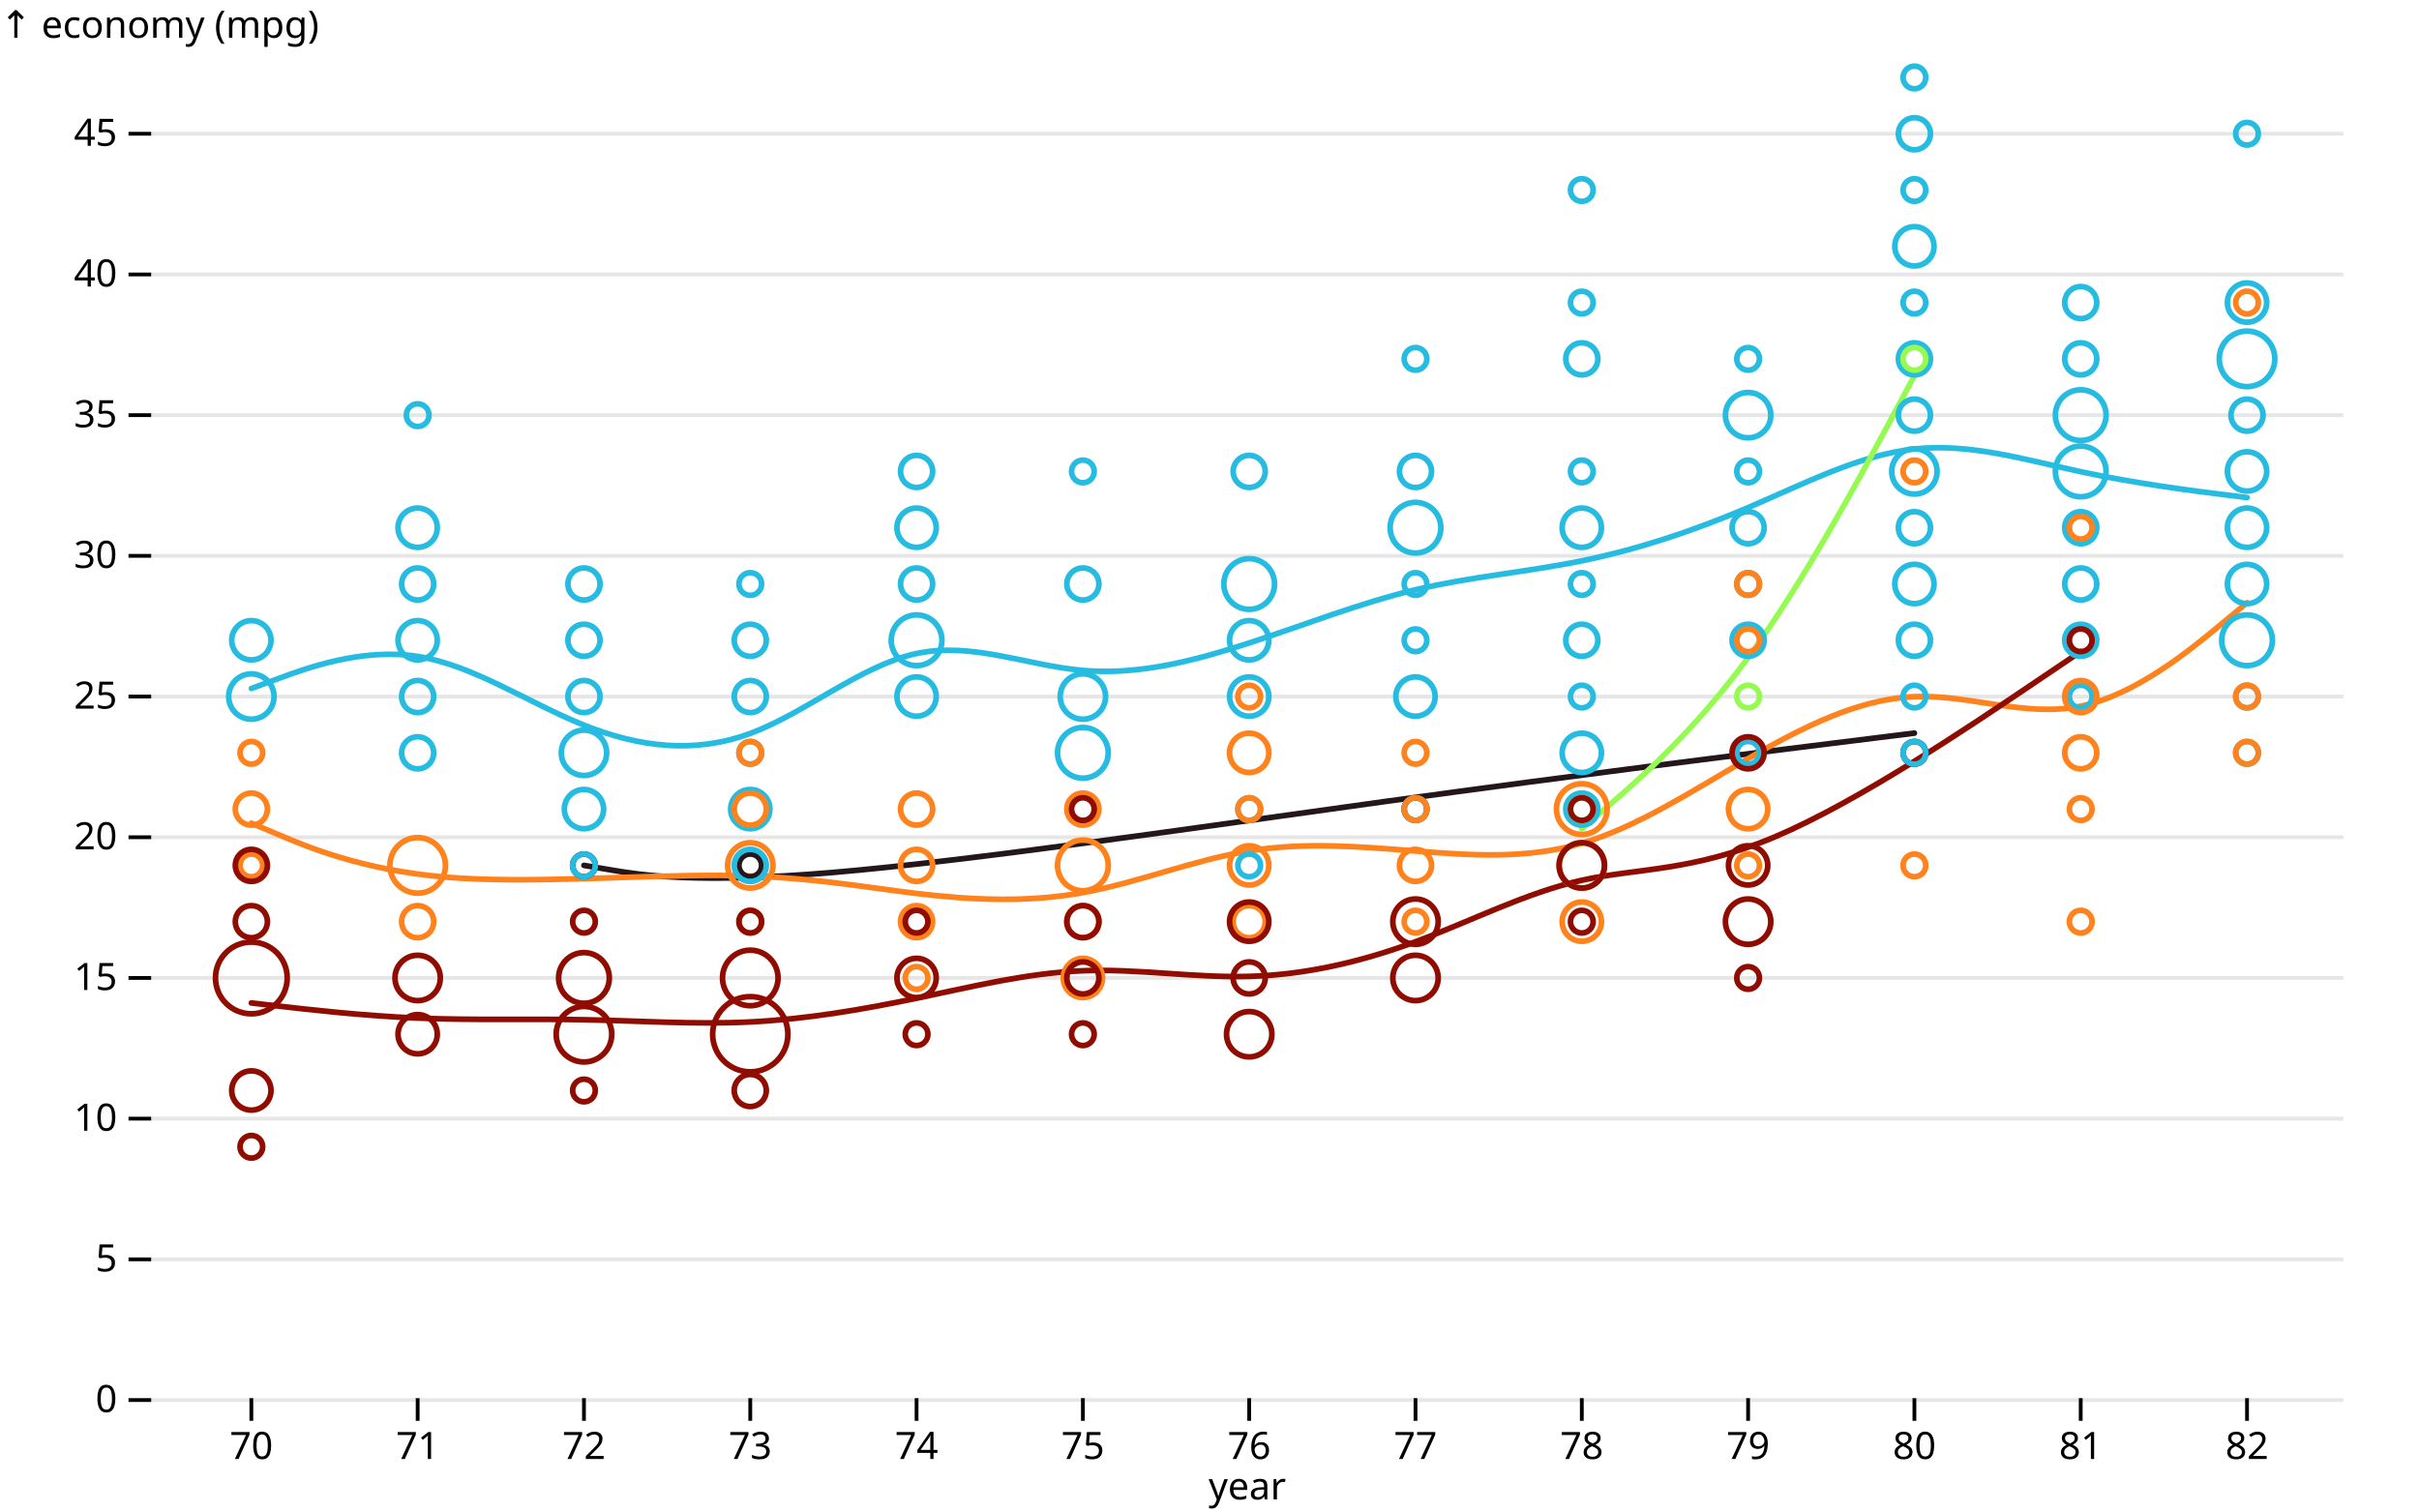
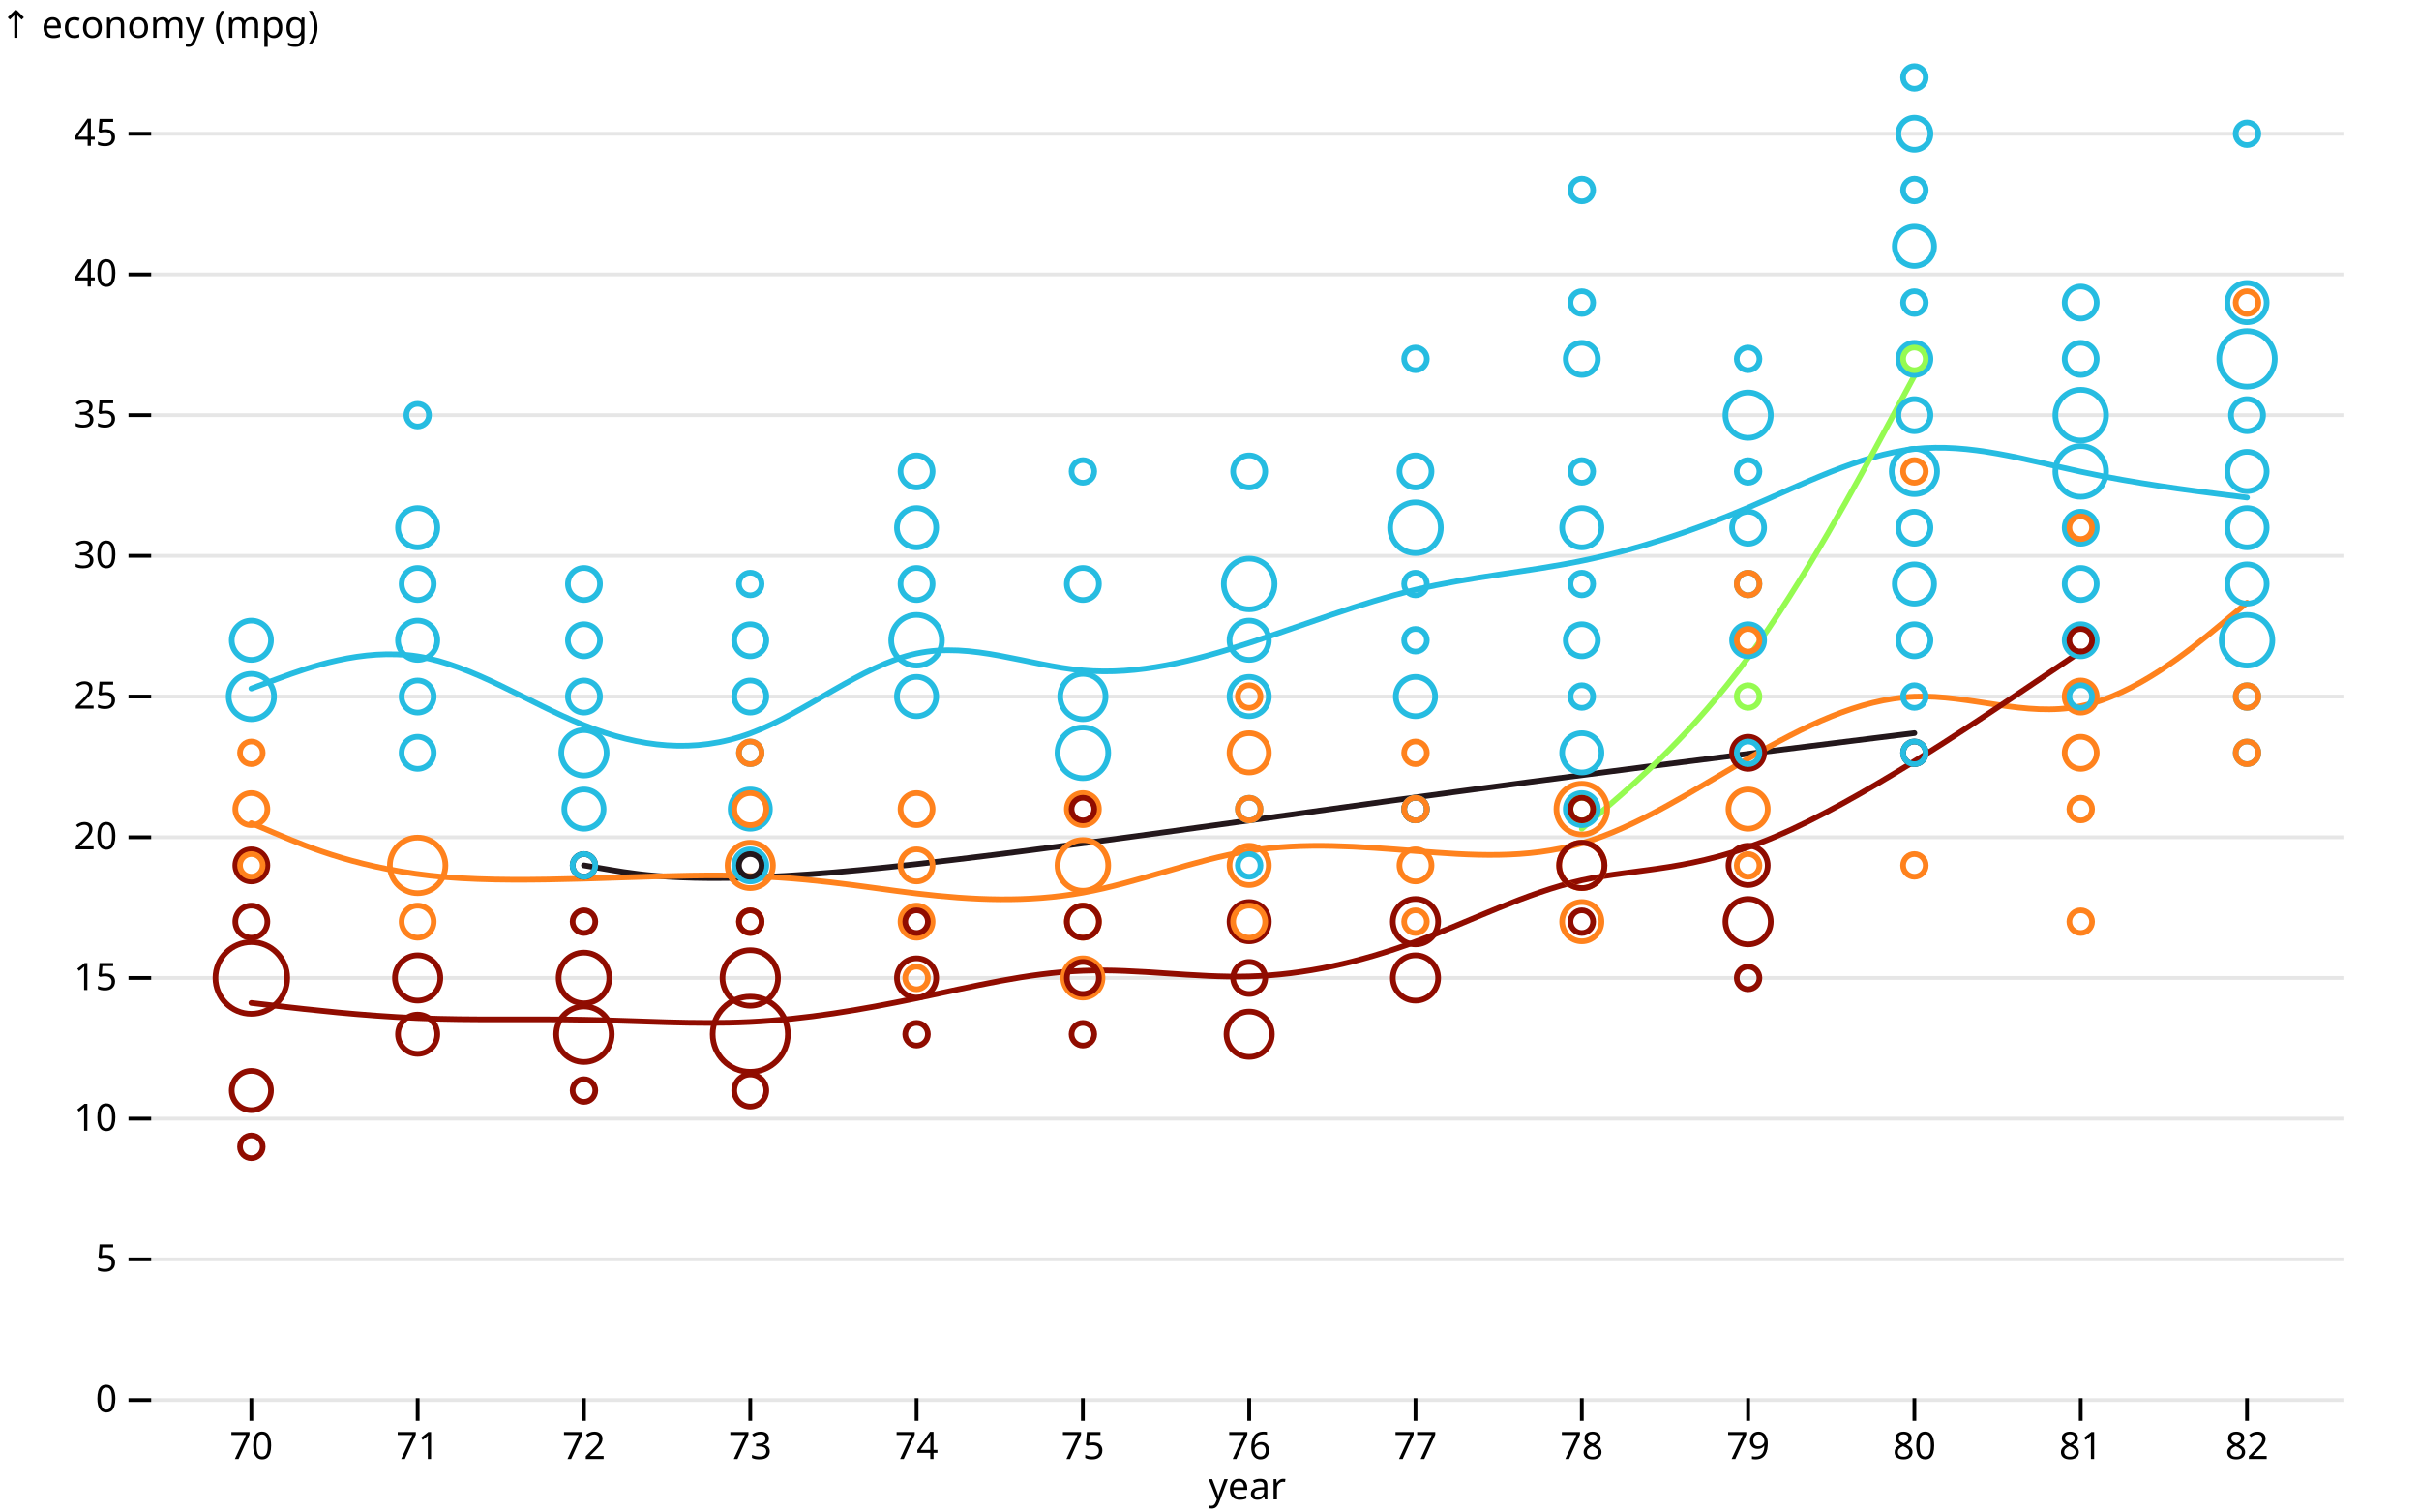
<svg xmlns="http://www.w3.org/2000/svg" class="plot" fill="currentColor" font-family="system-ui, sans-serif" font-size="10" text-anchor="middle" width="640" height="400" viewBox="0 0 640 400">
  <style>
    .plot {
      display: block;
      background: white;
      height: auto;
      height: intrinsic;
      max-width: 100%;
    }

    .plot text,
    .plot tspan {
      white-space: pre;
    }
  </style>
  <g aria-label="y-axis" aria-description="↑ economy (mpg)" transform="translate(40,0)" fill="none" text-anchor="end" font-variant="tabular-nums">
    <g class="tick" opacity="1" transform="translate(0,370.5)">
      <line stroke="currentColor" x2="-6" />
      <line stroke="currentColor" x2="580" stroke-opacity="0.1" />
      <text fill="currentColor" x="-9" dy="0.32em">0</text>
    </g>
    <g class="tick" opacity="1" transform="translate(0,333.266)">
      <line stroke="currentColor" x2="-6" />
      <line stroke="currentColor" x2="580" stroke-opacity="0.1" />
      <text fill="currentColor" x="-9" dy="0.32em">5</text>
    </g>
    <g class="tick" opacity="1" transform="translate(0,296.0319)">
      <line stroke="currentColor" x2="-6" />
      <line stroke="currentColor" x2="580" stroke-opacity="0.1" />
      <text fill="currentColor" x="-9" dy="0.32em">10</text>
    </g>
    <g class="tick" opacity="1" transform="translate(0,258.7979)">
      <line stroke="currentColor" x2="-6" />
      <line stroke="currentColor" x2="580" stroke-opacity="0.1" />
      <text fill="currentColor" x="-9" dy="0.32em">15</text>
    </g>
    <g class="tick" opacity="1" transform="translate(0,221.5638)">
      <line stroke="currentColor" x2="-6" />
      <line stroke="currentColor" x2="580" stroke-opacity="0.1" />
      <text fill="currentColor" x="-9" dy="0.32em">20</text>
    </g>
    <g class="tick" opacity="1" transform="translate(0,184.3298)">
      <line stroke="currentColor" x2="-6" />
      <line stroke="currentColor" x2="580" stroke-opacity="0.1" />
      <text fill="currentColor" x="-9" dy="0.32em">25</text>
    </g>
    <g class="tick" opacity="1" transform="translate(0,147.0957)">
      <line stroke="currentColor" x2="-6" />
      <line stroke="currentColor" x2="580" stroke-opacity="0.1" />
      <text fill="currentColor" x="-9" dy="0.32em">30</text>
    </g>
    <g class="tick" opacity="1" transform="translate(0,109.8617)">
      <line stroke="currentColor" x2="-6" />
      <line stroke="currentColor" x2="580" stroke-opacity="0.1" />
      <text fill="currentColor" x="-9" dy="0.32em">35</text>
    </g>
    <g class="tick" opacity="1" transform="translate(0,72.62766)">
      <line stroke="currentColor" x2="-6" />
      <line stroke="currentColor" x2="580" stroke-opacity="0.1" />
      <text fill="currentColor" x="-9" dy="0.32em">40</text>
    </g>
    <g class="tick" opacity="1" transform="translate(0,35.39362)">
      <line stroke="currentColor" x2="-6" />
      <line stroke="currentColor" x2="580" stroke-opacity="0.1" />
      <text fill="currentColor" x="-9" dy="0.32em">45</text>
    </g>
    <text fill="currentColor" transform="translate(-40,20)" dy="-1em" text-anchor="start">↑ economy (mpg)</text>
  </g>
  <g aria-label="x-axis" aria-description="year" transform="translate(0,370)" fill="none" text-anchor="middle">
    <g class="tick" opacity="1" transform="translate(66.5,0)">
      <line stroke="currentColor" y2="6" />
      <text fill="currentColor" y="9" dy="0.71em">70</text>
    </g>
    <g class="tick" opacity="1" transform="translate(110.5,0)">
      <line stroke="currentColor" y2="6" />
      <text fill="currentColor" y="9" dy="0.71em">71</text>
    </g>
    <g class="tick" opacity="1" transform="translate(154.5,0)">
      <line stroke="currentColor" y2="6" />
      <text fill="currentColor" y="9" dy="0.71em">72</text>
    </g>
    <g class="tick" opacity="1" transform="translate(198.5,0)">
      <line stroke="currentColor" y2="6" />
      <text fill="currentColor" y="9" dy="0.71em">73</text>
    </g>
    <g class="tick" opacity="1" transform="translate(242.5,0)">
      <line stroke="currentColor" y2="6" />
      <text fill="currentColor" y="9" dy="0.71em">74</text>
    </g>
    <g class="tick" opacity="1" transform="translate(286.5,0)">
      <line stroke="currentColor" y2="6" />
      <text fill="currentColor" y="9" dy="0.71em">75</text>
    </g>
    <g class="tick" opacity="1" transform="translate(330.5,0)">
      <line stroke="currentColor" y2="6" />
      <text fill="currentColor" y="9" dy="0.71em">76</text>
    </g>
    <g class="tick" opacity="1" transform="translate(374.5,0)">
      <line stroke="currentColor" y2="6" />
      <text fill="currentColor" y="9" dy="0.71em">77</text>
    </g>
    <g class="tick" opacity="1" transform="translate(418.5,0)">
      <line stroke="currentColor" y2="6" />
      <text fill="currentColor" y="9" dy="0.71em">78</text>
    </g>
    <g class="tick" opacity="1" transform="translate(462.5,0)">
      <line stroke="currentColor" y2="6" />
      <text fill="currentColor" y="9" dy="0.71em">79</text>
    </g>
    <g class="tick" opacity="1" transform="translate(506.5,0)">
      <line stroke="currentColor" y2="6" />
      <text fill="currentColor" y="9" dy="0.71em">80</text>
    </g>
    <g class="tick" opacity="1" transform="translate(550.5,0)">
      <line stroke="currentColor" y2="6" />
      <text fill="currentColor" y="9" dy="0.71em">81</text>
    </g>
    <g class="tick" opacity="1" transform="translate(594.5,0)">
      <line stroke="currentColor" y2="6" />
      <text fill="currentColor" y="9" dy="0.71em">82</text>
    </g>
    <text fill="currentColor" transform="translate(330,30)" dy="-0.32em" text-anchor="middle">year</text>
  </g>
  <g aria-label="line" fill="none" stroke-width="1.5" stroke-linejoin="round" stroke-linecap="round" transform="translate(0.5,0.5)">
    <path stroke="rgb(35, 23, 27)" d="M154,228.511L161.333,229.752C168.667,230.993,183.333,233.475,220,230.372C256.667,227.27,315.333,218.582,366.667,211.507C418,204.433,462,198.972,484,196.241L506,193.511" />
    <path stroke="rgb(38, 188, 225)" d="M66,181.702L73.333,179.002C80.667,176.301,95.333,170.9,110,173.205C124.667,175.51,139.333,185.521,154,191.397C168.667,197.273,183.333,199.014,198,193.588C212.667,188.162,227.333,175.571,242,172.44C256.667,169.309,271.333,175.638,286,176.921C300.667,178.203,315.333,174.439,330,169.651C344.667,164.864,359.333,159.054,374,155.567C388.667,152.08,403.333,150.915,418,147.914C432.667,144.913,447.333,140.076,462,133.826C476.667,127.577,491.333,119.914,506,118.314C520.667,116.713,535.333,121.176,550,124.329C564.667,127.482,579.333,129.326,586.667,130.248L594,131.17" />
    <path stroke="rgb(149, 251, 81)" d="M418,218.83L425.333,212.5C432.667,206.17,447.333,193.511,462,173.528C476.667,153.546,491.333,126.241,498.667,112.589L506,98.936" />
    <path stroke="rgb(255, 130, 29)" d="M66,217.34L73.333,220.443C80.667,223.546,95.333,229.752,117.333,231.613C139.333,233.475,168.667,230.993,190.667,231.17C212.667,231.348,227.333,234.184,242,235.943C256.667,237.701,271.333,238.381,286,235.721C300.667,233.061,315.333,227.063,330,224.684C344.667,222.305,359.333,223.546,374,224.704C388.667,225.863,403.333,226.939,418,222.657C432.667,218.375,447.333,208.735,462,200.254C476.667,191.773,491.333,184.45,506,183.856C520.667,183.262,535.333,189.397,550,186.377C564.667,183.357,579.333,171.182,586.667,165.095L594,159.007" />
    <path stroke="rgb(144, 12, 0)" d="M66,264.917L73.333,265.764C80.667,266.612,95.333,268.306,110,268.921C124.667,269.536,139.333,269.073,154,269.356C168.667,269.64,183.333,270.671,198,269.945C212.667,269.22,227.333,266.738,242,263.676C256.667,260.615,271.333,256.974,286,256.395C300.667,255.816,315.333,258.298,330,257.884C344.667,257.47,359.333,254.161,374,248.72C388.667,243.28,403.333,235.709,418,232.445C432.667,229.181,447.333,230.223,469.333,220.853C491.333,211.482,520.667,191.699,535.333,181.807L550,171.915" />
  </g>
  <g aria-label="dot" fill="none" stroke-width="1.5" transform="translate(0.5,0.5)">
+     <circle cx="198" cy="273.191" r="9.95" stroke="rgb(144, 12, 0)" />
+     <circle cx="66" cy="258.298" r="9.487" stroke="rgb(144, 12, 0)" />
+     <circle cx="594" cy="94.468" r="7.348" stroke="rgb(38, 188, 225)" />
+     <circle cx="110" cy="228.511" r="7.348" stroke="rgb(255, 130, 29)" />
+     <circle cx="154" cy="273.191" r="7.348" stroke="rgb(144, 12, 0)" />
+     <circle cx="198" cy="258.298" r="7.348" stroke="rgb(144, 12, 0)" />
+     <circle cx="242" cy="168.936" r="6.708" stroke="rgb(38, 188, 225)" />
+     <circle cx="286" cy="198.723" r="6.708" stroke="rgb(38, 188, 225)" />
+     <circle cx="330" cy="154.043" r="6.708" stroke="rgb(38, 188, 225)" />
+     <circle cx="374" cy="139.149" r="6.708" stroke="rgb(38, 188, 225)" />
+     <circle cx="550" cy="124.255" r="6.708" stroke="rgb(38, 188, 225)" />
+     <circle cx="550" cy="109.362" r="6.708" stroke="rgb(38, 188, 225)" />
+     <circle cx="594" cy="168.936" r="6.708" stroke="rgb(38, 188, 225)" />
+     <circle cx="286" cy="228.511" r="6.708" stroke="rgb(255, 130, 29)" />
+     <circle cx="418" cy="213.617" r="6.708" stroke="rgb(255, 130, 29)" />
+     <circle cx="154" cy="258.298" r="6.708" stroke="rgb(144, 12, 0)" />
+     <circle cx="66" cy="183.83" r="6" stroke="rgb(38, 188, 225)" />
+     <circle cx="154" cy="198.723" r="6" stroke="rgb(38, 188, 225)" />
+     <circle cx="286" cy="183.83" r="6" stroke="rgb(38, 188, 225)" />
+     <circle cx="462" cy="109.362" r="6" stroke="rgb(38, 188, 225)" />
+     <circle cx="506" cy="124.255" r="6" stroke="rgb(38, 188, 225)" />
+     <circle cx="198" cy="228.511" r="6" stroke="rgb(255, 130, 29)" />
+     <circle cx="418" cy="228.511" r="6" stroke="rgb(255, 130, 29)" />
+     <circle cx="110" cy="258.298" r="6" stroke="rgb(144, 12, 0)" />
+     <circle cx="330" cy="273.191" r="6" stroke="rgb(144, 12, 0)" />
+     <circle cx="374" cy="258.298" r="6" stroke="rgb(144, 12, 0)" />
+     <circle cx="374" cy="243.404" r="6" stroke="rgb(144, 12, 0)" />
+     <circle cx="418" cy="228.511" r="6" stroke="rgb(144, 12, 0)" />
+     <circle cx="462" cy="243.404" r="6" stroke="rgb(144, 12, 0)" />
+     <circle cx="66" cy="168.936" r="5.196" stroke="rgb(38, 188, 225)" />
+     <circle cx="110" cy="168.936" r="5.196" stroke="rgb(38, 188, 225)" />
+     <circle cx="110" cy="139.149" r="5.196" stroke="rgb(38, 188, 225)" />
+     <circle cx="154" cy="213.617" r="5.196" stroke="rgb(38, 188, 225)" />
+     <circle cx="198" cy="213.617" r="5.196" stroke="rgb(38, 188, 225)" />
+     <circle cx="242" cy="183.83" r="5.196" stroke="rgb(38, 188, 225)" />
+     <circle cx="242" cy="139.149" r="5.196" stroke="rgb(38, 188, 225)" />
+     <circle cx="330" cy="183.83" r="5.196" stroke="rgb(38, 188, 225)" />
+     <circle cx="330" cy="168.936" r="5.196" stroke="rgb(38, 188, 225)" />
+     <circle cx="374" cy="183.83" r="5.196" stroke="rgb(38, 188, 225)" />
+     <circle cx="418" cy="198.723" r="5.196" stroke="rgb(38, 188, 225)" />
+     <circle cx="418" cy="139.149" r="5.196" stroke="rgb(38, 188, 225)" />
+     <circle cx="506" cy="154.043" r="5.196" stroke="rgb(38, 188, 225)" />
+     <circle cx="506" cy="64.681" r="5.196" stroke="rgb(38, 188, 225)" />
+     <circle cx="594" cy="154.043" r="5.196" stroke="rgb(38, 188, 225)" />
+     <circle cx="594" cy="139.149" r="5.196" stroke="rgb(38, 188, 225)" />
+     <circle cx="594" cy="124.255" r="5.196" stroke="rgb(38, 188, 225)" />
+     <circle cx="594" cy="79.574" r="5.196" stroke="rgb(38, 188, 225)" />
+     <circle cx="286" cy="258.298" r="5.196" stroke="rgb(255, 130, 29)" />
+     <circle cx="330" cy="228.511" r="5.196" stroke="rgb(255, 130, 29)" />
+     <circle cx="330" cy="198.723" r="5.196" stroke="rgb(255, 130, 29)" />
+     <circle cx="418" cy="243.404" r="5.196" stroke="rgb(255, 130, 29)" />
+     <circle cx="462" cy="213.617" r="5.196" stroke="rgb(255, 130, 29)" />
+     <circle cx="66" cy="288.085" r="5.196" stroke="rgb(144, 12, 0)" />
+     <circle cx="110" cy="273.191" r="5.196" stroke="rgb(144, 12, 0)" />
+     <circle cx="242" cy="258.298" r="5.196" stroke="rgb(144, 12, 0)" />
+     <circle cx="330" cy="243.404" r="5.196" stroke="rgb(144, 12, 0)" />
+     <circle cx="462" cy="228.511" r="5.196" stroke="rgb(144, 12, 0)" />
+     <circle cx="110" cy="198.723" r="4.243" stroke="rgb(38, 188, 225)" />
+     <circle cx="110" cy="183.83" r="4.243" stroke="rgb(38, 188, 225)" />
+     <circle cx="110" cy="154.043" r="4.243" stroke="rgb(38, 188, 225)" />
+     <circle cx="154" cy="183.83" r="4.243" stroke="rgb(38, 188, 225)" />
+     <circle cx="154" cy="168.936" r="4.243" stroke="rgb(38, 188, 225)" />
+     <circle cx="154" cy="154.043" r="4.243" stroke="rgb(38, 188, 225)" />
+     <circle cx="198" cy="228.511" r="4.243" stroke="rgb(38, 188, 225)" />
+     <circle cx="198" cy="183.83" r="4.243" stroke="rgb(38, 188, 225)" />
+     <circle cx="198" cy="168.936" r="4.243" stroke="rgb(38, 188, 225)" />
+     <circle cx="242" cy="154.043" r="4.243" stroke="rgb(38, 188, 225)" />
+     <circle cx="242" cy="124.255" r="4.243" stroke="rgb(38, 188, 225)" />
+     <circle cx="286" cy="154.043" r="4.243" stroke="rgb(38, 188, 225)" />
+     <circle cx="330" cy="124.255" r="4.243" stroke="rgb(38, 188, 225)" />
+     <circle cx="374" cy="124.255" r="4.243" stroke="rgb(38, 188, 225)" />
+     <circle cx="418" cy="213.617" r="4.243" stroke="rgb(38, 188, 225)" />
+     <circle cx="418" cy="168.936" r="4.243" stroke="rgb(38, 188, 225)" />
+     <circle cx="418" cy="94.468" r="4.243" stroke="rgb(38, 188, 225)" />
+     <circle cx="462" cy="168.936" r="4.243" stroke="rgb(38, 188, 225)" />
+     <circle cx="462" cy="139.149" r="4.243" stroke="rgb(38, 188, 225)" />
+     <circle cx="506" cy="168.936" r="4.243" stroke="rgb(38, 188, 225)" />
+     <circle cx="506" cy="139.149" r="4.243" stroke="rgb(38, 188, 225)" />
+     <circle cx="506" cy="109.362" r="4.243" stroke="rgb(38, 188, 225)" />
+     <circle cx="506" cy="94.468" r="4.243" stroke="rgb(38, 188, 225)" />
+     <circle cx="506" cy="34.894" r="4.243" stroke="rgb(38, 188, 225)" />
+     <circle cx="550" cy="168.936" r="4.243" stroke="rgb(38, 188, 225)" />
+     <circle cx="550" cy="154.043" r="4.243" stroke="rgb(38, 188, 225)" />
+     <circle cx="550" cy="139.149" r="4.243" stroke="rgb(38, 188, 225)" />
+     <circle cx="550" cy="94.468" r="4.243" stroke="rgb(38, 188, 225)" />
+     <circle cx="550" cy="79.574" r="4.243" stroke="rgb(38, 188, 225)" />
+     <circle cx="594" cy="109.362" r="4.243" stroke="rgb(38, 188, 225)" />
+     <circle cx="66" cy="213.617" r="4.243" stroke="rgb(255, 130, 29)" />
+     <circle cx="110" cy="243.404" r="4.243" stroke="rgb(255, 130, 29)" />
+     <circle cx="198" cy="213.617" r="4.243" stroke="rgb(255, 130, 29)" />
+     <circle cx="242" cy="243.404" r="4.243" stroke="rgb(255, 130, 29)" />
+     <circle cx="242" cy="228.511" r="4.243" stroke="rgb(255, 130, 29)" />
+     <circle cx="242" cy="213.617" r="4.243" stroke="rgb(255, 130, 29)" />
+     <circle cx="286" cy="243.404" r="4.243" stroke="rgb(255, 130, 29)" />
+     <circle cx="286" cy="213.617" r="4.243" stroke="rgb(255, 130, 29)" />
+     <circle cx="330" cy="243.404" r="4.243" stroke="rgb(255, 130, 29)" />
+     <circle cx="374" cy="228.511" r="4.243" stroke="rgb(255, 130, 29)" />
+     <circle cx="550" cy="198.723" r="4.243" stroke="rgb(255, 130, 29)" />
+     <circle cx="550" cy="183.83" r="4.243" stroke="rgb(255, 130, 29)" />
+     <circle cx="66" cy="243.404" r="4.243" stroke="rgb(144, 12, 0)" />
+     <circle cx="66" cy="228.511" r="4.243" stroke="rgb(144, 12, 0)" />
+     <circle cx="198" cy="288.085" r="4.243" stroke="rgb(144, 12, 0)" />
+     <circle cx="286" cy="258.298" r="4.243" stroke="rgb(144, 12, 0)" />
+     <circle cx="286" cy="243.404" r="4.243" stroke="rgb(144, 12, 0)" />
+     <circle cx="330" cy="258.298" r="4.243" stroke="rgb(144, 12, 0)" />
+     <circle cx="462" cy="198.723" r="4.243" stroke="rgb(144, 12, 0)" />
    <circle cx="154" cy="228.511" r="3" stroke="rgb(35, 23, 27)" />
    <circle cx="198" cy="228.511" r="3" stroke="rgb(35, 23, 27)" />
    <circle cx="374" cy="213.617" r="3" stroke="rgb(35, 23, 27)" />
    <circle cx="506" cy="198.723" r="3" stroke="rgb(35, 23, 27)" />
-     <circle cx="66" cy="183.83" r="6" stroke="rgb(38, 188, 225)" />
-     <circle cx="66" cy="168.936" r="5.196" stroke="rgb(38, 188, 225)" />
-     <circle cx="110" cy="198.723" r="4.243" stroke="rgb(38, 188, 225)" />
-     <circle cx="110" cy="183.83" r="4.243" stroke="rgb(38, 188, 225)" />
-     <circle cx="110" cy="168.936" r="5.196" stroke="rgb(38, 188, 225)" />
-     <circle cx="110" cy="154.043" r="4.243" stroke="rgb(38, 188, 225)" />
-     <circle cx="110" cy="139.149" r="5.196" stroke="rgb(38, 188, 225)" />
    <circle cx="110" cy="109.362" r="3" stroke="rgb(38, 188, 225)" />
    <circle cx="154" cy="228.511" r="3" stroke="rgb(38, 188, 225)" />
-     <circle cx="154" cy="213.617" r="5.196" stroke="rgb(38, 188, 225)" />
-     <circle cx="154" cy="198.723" r="6" stroke="rgb(38, 188, 225)" />
-     <circle cx="154" cy="183.83" r="4.243" stroke="rgb(38, 188, 225)" />
-     <circle cx="154" cy="168.936" r="4.243" stroke="rgb(38, 188, 225)" />
-     <circle cx="154" cy="154.043" r="4.243" stroke="rgb(38, 188, 225)" />
-     <circle cx="198" cy="228.511" r="4.243" stroke="rgb(38, 188, 225)" />
-     <circle cx="198" cy="213.617" r="5.196" stroke="rgb(38, 188, 225)" />
    <circle cx="198" cy="198.723" r="3" stroke="rgb(38, 188, 225)" />
-     <circle cx="198" cy="183.83" r="4.243" stroke="rgb(38, 188, 225)" />
-     <circle cx="198" cy="168.936" r="4.243" stroke="rgb(38, 188, 225)" />
    <circle cx="198" cy="154.043" r="3" stroke="rgb(38, 188, 225)" />
-     <circle cx="242" cy="183.83" r="5.196" stroke="rgb(38, 188, 225)" />
-     <circle cx="242" cy="168.936" r="6.708" stroke="rgb(38, 188, 225)" />
-     <circle cx="242" cy="154.043" r="4.243" stroke="rgb(38, 188, 225)" />
-     <circle cx="242" cy="139.149" r="5.196" stroke="rgb(38, 188, 225)" />
-     <circle cx="242" cy="124.255" r="4.243" stroke="rgb(38, 188, 225)" />
-     <circle cx="286" cy="198.723" r="6.708" stroke="rgb(38, 188, 225)" />
-     <circle cx="286" cy="183.83" r="6" stroke="rgb(38, 188, 225)" />
-     <circle cx="286" cy="154.043" r="4.243" stroke="rgb(38, 188, 225)" />
    <circle cx="286" cy="124.255" r="3" stroke="rgb(38, 188, 225)" />
    <circle cx="330" cy="228.511" r="3" stroke="rgb(38, 188, 225)" />
    <circle cx="330" cy="213.617" r="3" stroke="rgb(38, 188, 225)" />
-     <circle cx="330" cy="183.83" r="5.196" stroke="rgb(38, 188, 225)" />
-     <circle cx="330" cy="168.936" r="5.196" stroke="rgb(38, 188, 225)" />
-     <circle cx="330" cy="154.043" r="6.708" stroke="rgb(38, 188, 225)" />
-     <circle cx="330" cy="124.255" r="4.243" stroke="rgb(38, 188, 225)" />
    <circle cx="374" cy="213.617" r="3" stroke="rgb(38, 188, 225)" />
-     <circle cx="374" cy="183.83" r="5.196" stroke="rgb(38, 188, 225)" />
    <circle cx="374" cy="168.936" r="3" stroke="rgb(38, 188, 225)" />
    <circle cx="374" cy="154.043" r="3" stroke="rgb(38, 188, 225)" />
-     <circle cx="374" cy="139.149" r="6.708" stroke="rgb(38, 188, 225)" />
-     <circle cx="374" cy="124.255" r="4.243" stroke="rgb(38, 188, 225)" />
    <circle cx="374" cy="94.468" r="3" stroke="rgb(38, 188, 225)" />
-     <circle cx="418" cy="213.617" r="4.243" stroke="rgb(38, 188, 225)" />
-     <circle cx="418" cy="198.723" r="5.196" stroke="rgb(38, 188, 225)" />
    <circle cx="418" cy="183.83" r="3" stroke="rgb(38, 188, 225)" />
-     <circle cx="418" cy="168.936" r="4.243" stroke="rgb(38, 188, 225)" />
    <circle cx="418" cy="154.043" r="3" stroke="rgb(38, 188, 225)" />
-     <circle cx="418" cy="139.149" r="5.196" stroke="rgb(38, 188, 225)" />
    <circle cx="418" cy="124.255" r="3" stroke="rgb(38, 188, 225)" />
-     <circle cx="418" cy="94.468" r="4.243" stroke="rgb(38, 188, 225)" />
    <circle cx="418" cy="79.574" r="3" stroke="rgb(38, 188, 225)" />
    <circle cx="418" cy="49.787" r="3" stroke="rgb(38, 188, 225)" />
    <circle cx="462" cy="198.723" r="3" stroke="rgb(38, 188, 225)" />
-     <circle cx="462" cy="168.936" r="4.243" stroke="rgb(38, 188, 225)" />
    <circle cx="462" cy="154.043" r="3" stroke="rgb(38, 188, 225)" />
-     <circle cx="462" cy="139.149" r="4.243" stroke="rgb(38, 188, 225)" />
    <circle cx="462" cy="124.255" r="3" stroke="rgb(38, 188, 225)" />
-     <circle cx="462" cy="109.362" r="6" stroke="rgb(38, 188, 225)" />
    <circle cx="462" cy="94.468" r="3" stroke="rgb(38, 188, 225)" />
    <circle cx="506" cy="198.723" r="3" stroke="rgb(38, 188, 225)" />
    <circle cx="506" cy="183.83" r="3" stroke="rgb(38, 188, 225)" />
-     <circle cx="506" cy="168.936" r="4.243" stroke="rgb(38, 188, 225)" />
-     <circle cx="506" cy="154.043" r="5.196" stroke="rgb(38, 188, 225)" />
-     <circle cx="506" cy="139.149" r="4.243" stroke="rgb(38, 188, 225)" />
-     <circle cx="506" cy="124.255" r="6" stroke="rgb(38, 188, 225)" />
-     <circle cx="506" cy="109.362" r="4.243" stroke="rgb(38, 188, 225)" />
-     <circle cx="506" cy="94.468" r="4.243" stroke="rgb(38, 188, 225)" />
    <circle cx="506" cy="79.574" r="3" stroke="rgb(38, 188, 225)" />
-     <circle cx="506" cy="64.681" r="5.196" stroke="rgb(38, 188, 225)" />
    <circle cx="506" cy="49.787" r="3" stroke="rgb(38, 188, 225)" />
-     <circle cx="506" cy="34.894" r="4.243" stroke="rgb(38, 188, 225)" />
    <circle cx="506" cy="20" r="3" stroke="rgb(38, 188, 225)" />
    <circle cx="550" cy="183.83" r="3" stroke="rgb(38, 188, 225)" />
-     <circle cx="550" cy="168.936" r="4.243" stroke="rgb(38, 188, 225)" />
-     <circle cx="550" cy="154.043" r="4.243" stroke="rgb(38, 188, 225)" />
-     <circle cx="550" cy="139.149" r="4.243" stroke="rgb(38, 188, 225)" />
-     <circle cx="550" cy="124.255" r="6.708" stroke="rgb(38, 188, 225)" />
-     <circle cx="550" cy="109.362" r="6.708" stroke="rgb(38, 188, 225)" />
-     <circle cx="550" cy="94.468" r="4.243" stroke="rgb(38, 188, 225)" />
-     <circle cx="550" cy="79.574" r="4.243" stroke="rgb(38, 188, 225)" />
    <circle cx="594" cy="198.723" r="3" stroke="rgb(38, 188, 225)" />
    <circle cx="594" cy="183.83" r="3" stroke="rgb(38, 188, 225)" />
-     <circle cx="594" cy="168.936" r="6.708" stroke="rgb(38, 188, 225)" />
-     <circle cx="594" cy="154.043" r="5.196" stroke="rgb(38, 188, 225)" />
-     <circle cx="594" cy="139.149" r="5.196" stroke="rgb(38, 188, 225)" />
-     <circle cx="594" cy="124.255" r="5.196" stroke="rgb(38, 188, 225)" />
-     <circle cx="594" cy="109.362" r="4.243" stroke="rgb(38, 188, 225)" />
-     <circle cx="594" cy="94.468" r="7.348" stroke="rgb(38, 188, 225)" />
-     <circle cx="594" cy="79.574" r="5.196" stroke="rgb(38, 188, 225)" />
    <circle cx="594" cy="34.894" r="3" stroke="rgb(38, 188, 225)" />
    <circle cx="418" cy="213.617" r="3" stroke="rgb(149, 251, 81)" />
    <circle cx="462" cy="183.83" r="3" stroke="rgb(149, 251, 81)" />
    <circle cx="506" cy="94.468" r="3" stroke="rgb(149, 251, 81)" />
    <circle cx="66" cy="228.511" r="3" stroke="rgb(255, 130, 29)" />
-     <circle cx="66" cy="213.617" r="4.243" stroke="rgb(255, 130, 29)" />
    <circle cx="66" cy="198.723" r="3" stroke="rgb(255, 130, 29)" />
-     <circle cx="110" cy="243.404" r="4.243" stroke="rgb(255, 130, 29)" />
-     <circle cx="110" cy="228.511" r="7.348" stroke="rgb(255, 130, 29)" />
    <circle cx="198" cy="243.404" r="3" stroke="rgb(255, 130, 29)" />
-     <circle cx="198" cy="228.511" r="6" stroke="rgb(255, 130, 29)" />
-     <circle cx="198" cy="213.617" r="4.243" stroke="rgb(255, 130, 29)" />
    <circle cx="198" cy="198.723" r="3" stroke="rgb(255, 130, 29)" />
    <circle cx="242" cy="258.298" r="3" stroke="rgb(255, 130, 29)" />
-     <circle cx="242" cy="243.404" r="4.243" stroke="rgb(255, 130, 29)" />
-     <circle cx="242" cy="228.511" r="4.243" stroke="rgb(255, 130, 29)" />
-     <circle cx="242" cy="213.617" r="4.243" stroke="rgb(255, 130, 29)" />
-     <circle cx="286" cy="258.298" r="5.196" stroke="rgb(255, 130, 29)" />
-     <circle cx="286" cy="243.404" r="4.243" stroke="rgb(255, 130, 29)" />
-     <circle cx="286" cy="228.511" r="6.708" stroke="rgb(255, 130, 29)" />
-     <circle cx="286" cy="213.617" r="4.243" stroke="rgb(255, 130, 29)" />
-     <circle cx="330" cy="243.404" r="4.243" stroke="rgb(255, 130, 29)" />
-     <circle cx="330" cy="228.511" r="5.196" stroke="rgb(255, 130, 29)" />
    <circle cx="330" cy="213.617" r="3" stroke="rgb(255, 130, 29)" />
-     <circle cx="330" cy="198.723" r="5.196" stroke="rgb(255, 130, 29)" />
    <circle cx="330" cy="183.83" r="3" stroke="rgb(255, 130, 29)" />
    <circle cx="374" cy="243.404" r="3" stroke="rgb(255, 130, 29)" />
-     <circle cx="374" cy="228.511" r="4.243" stroke="rgb(255, 130, 29)" />
    <circle cx="374" cy="213.617" r="3" stroke="rgb(255, 130, 29)" />
    <circle cx="374" cy="198.723" r="3" stroke="rgb(255, 130, 29)" />
-     <circle cx="418" cy="243.404" r="5.196" stroke="rgb(255, 130, 29)" />
-     <circle cx="418" cy="228.511" r="6" stroke="rgb(255, 130, 29)" />
-     <circle cx="418" cy="213.617" r="6.708" stroke="rgb(255, 130, 29)" />
    <circle cx="462" cy="228.511" r="3" stroke="rgb(255, 130, 29)" />
-     <circle cx="462" cy="213.617" r="5.196" stroke="rgb(255, 130, 29)" />
    <circle cx="462" cy="168.936" r="3" stroke="rgb(255, 130, 29)" />
    <circle cx="462" cy="154.043" r="3" stroke="rgb(255, 130, 29)" />
    <circle cx="506" cy="228.511" r="3" stroke="rgb(255, 130, 29)" />
    <circle cx="506" cy="124.255" r="3" stroke="rgb(255, 130, 29)" />
    <circle cx="550" cy="243.404" r="3" stroke="rgb(255, 130, 29)" />
    <circle cx="550" cy="213.617" r="3" stroke="rgb(255, 130, 29)" />
-     <circle cx="550" cy="198.723" r="4.243" stroke="rgb(255, 130, 29)" />
-     <circle cx="550" cy="183.83" r="4.243" stroke="rgb(255, 130, 29)" />
    <circle cx="550" cy="139.149" r="3" stroke="rgb(255, 130, 29)" />
    <circle cx="594" cy="198.723" r="3" stroke="rgb(255, 130, 29)" />
    <circle cx="594" cy="183.83" r="3" stroke="rgb(255, 130, 29)" />
    <circle cx="594" cy="79.574" r="3" stroke="rgb(255, 130, 29)" />
    <circle cx="66" cy="302.979" r="3" stroke="rgb(144, 12, 0)" />
-     <circle cx="66" cy="288.085" r="5.196" stroke="rgb(144, 12, 0)" />
-     <circle cx="66" cy="258.298" r="9.487" stroke="rgb(144, 12, 0)" />
-     <circle cx="66" cy="243.404" r="4.243" stroke="rgb(144, 12, 0)" />
-     <circle cx="66" cy="228.511" r="4.243" stroke="rgb(144, 12, 0)" />
-     <circle cx="110" cy="273.191" r="5.196" stroke="rgb(144, 12, 0)" />
-     <circle cx="110" cy="258.298" r="6" stroke="rgb(144, 12, 0)" />
    <circle cx="154" cy="288.085" r="3" stroke="rgb(144, 12, 0)" />
-     <circle cx="154" cy="273.191" r="7.348" stroke="rgb(144, 12, 0)" />
-     <circle cx="154" cy="258.298" r="6.708" stroke="rgb(144, 12, 0)" />
    <circle cx="154" cy="243.404" r="3" stroke="rgb(144, 12, 0)" />
-     <circle cx="198" cy="288.085" r="4.243" stroke="rgb(144, 12, 0)" />
-     <circle cx="198" cy="273.191" r="9.95" stroke="rgb(144, 12, 0)" />
-     <circle cx="198" cy="258.298" r="7.348" stroke="rgb(144, 12, 0)" />
    <circle cx="198" cy="243.404" r="3" stroke="rgb(144, 12, 0)" />
    <circle cx="242" cy="273.191" r="3" stroke="rgb(144, 12, 0)" />
-     <circle cx="242" cy="258.298" r="5.196" stroke="rgb(144, 12, 0)" />
    <circle cx="242" cy="243.404" r="3" stroke="rgb(144, 12, 0)" />
    <circle cx="286" cy="273.191" r="3" stroke="rgb(144, 12, 0)" />
-     <circle cx="286" cy="258.298" r="4.243" stroke="rgb(144, 12, 0)" />
-     <circle cx="286" cy="243.404" r="4.243" stroke="rgb(144, 12, 0)" />
    <circle cx="286" cy="213.617" r="3" stroke="rgb(144, 12, 0)" />
-     <circle cx="330" cy="273.191" r="6" stroke="rgb(144, 12, 0)" />
-     <circle cx="330" cy="258.298" r="4.243" stroke="rgb(144, 12, 0)" />
-     <circle cx="330" cy="243.404" r="5.196" stroke="rgb(144, 12, 0)" />
-     <circle cx="374" cy="258.298" r="6" stroke="rgb(144, 12, 0)" />
-     <circle cx="374" cy="243.404" r="6" stroke="rgb(144, 12, 0)" />
    <circle cx="418" cy="243.404" r="3" stroke="rgb(144, 12, 0)" />
-     <circle cx="418" cy="228.511" r="6" stroke="rgb(144, 12, 0)" />
    <circle cx="418" cy="213.617" r="3" stroke="rgb(144, 12, 0)" />
    <circle cx="462" cy="258.298" r="3" stroke="rgb(144, 12, 0)" />
-     <circle cx="462" cy="243.404" r="6" stroke="rgb(144, 12, 0)" />
-     <circle cx="462" cy="228.511" r="5.196" stroke="rgb(144, 12, 0)" />
-     <circle cx="462" cy="198.723" r="4.243" stroke="rgb(144, 12, 0)" />
    <circle cx="550" cy="168.936" r="3" stroke="rgb(144, 12, 0)" />
  </g>
</svg>
